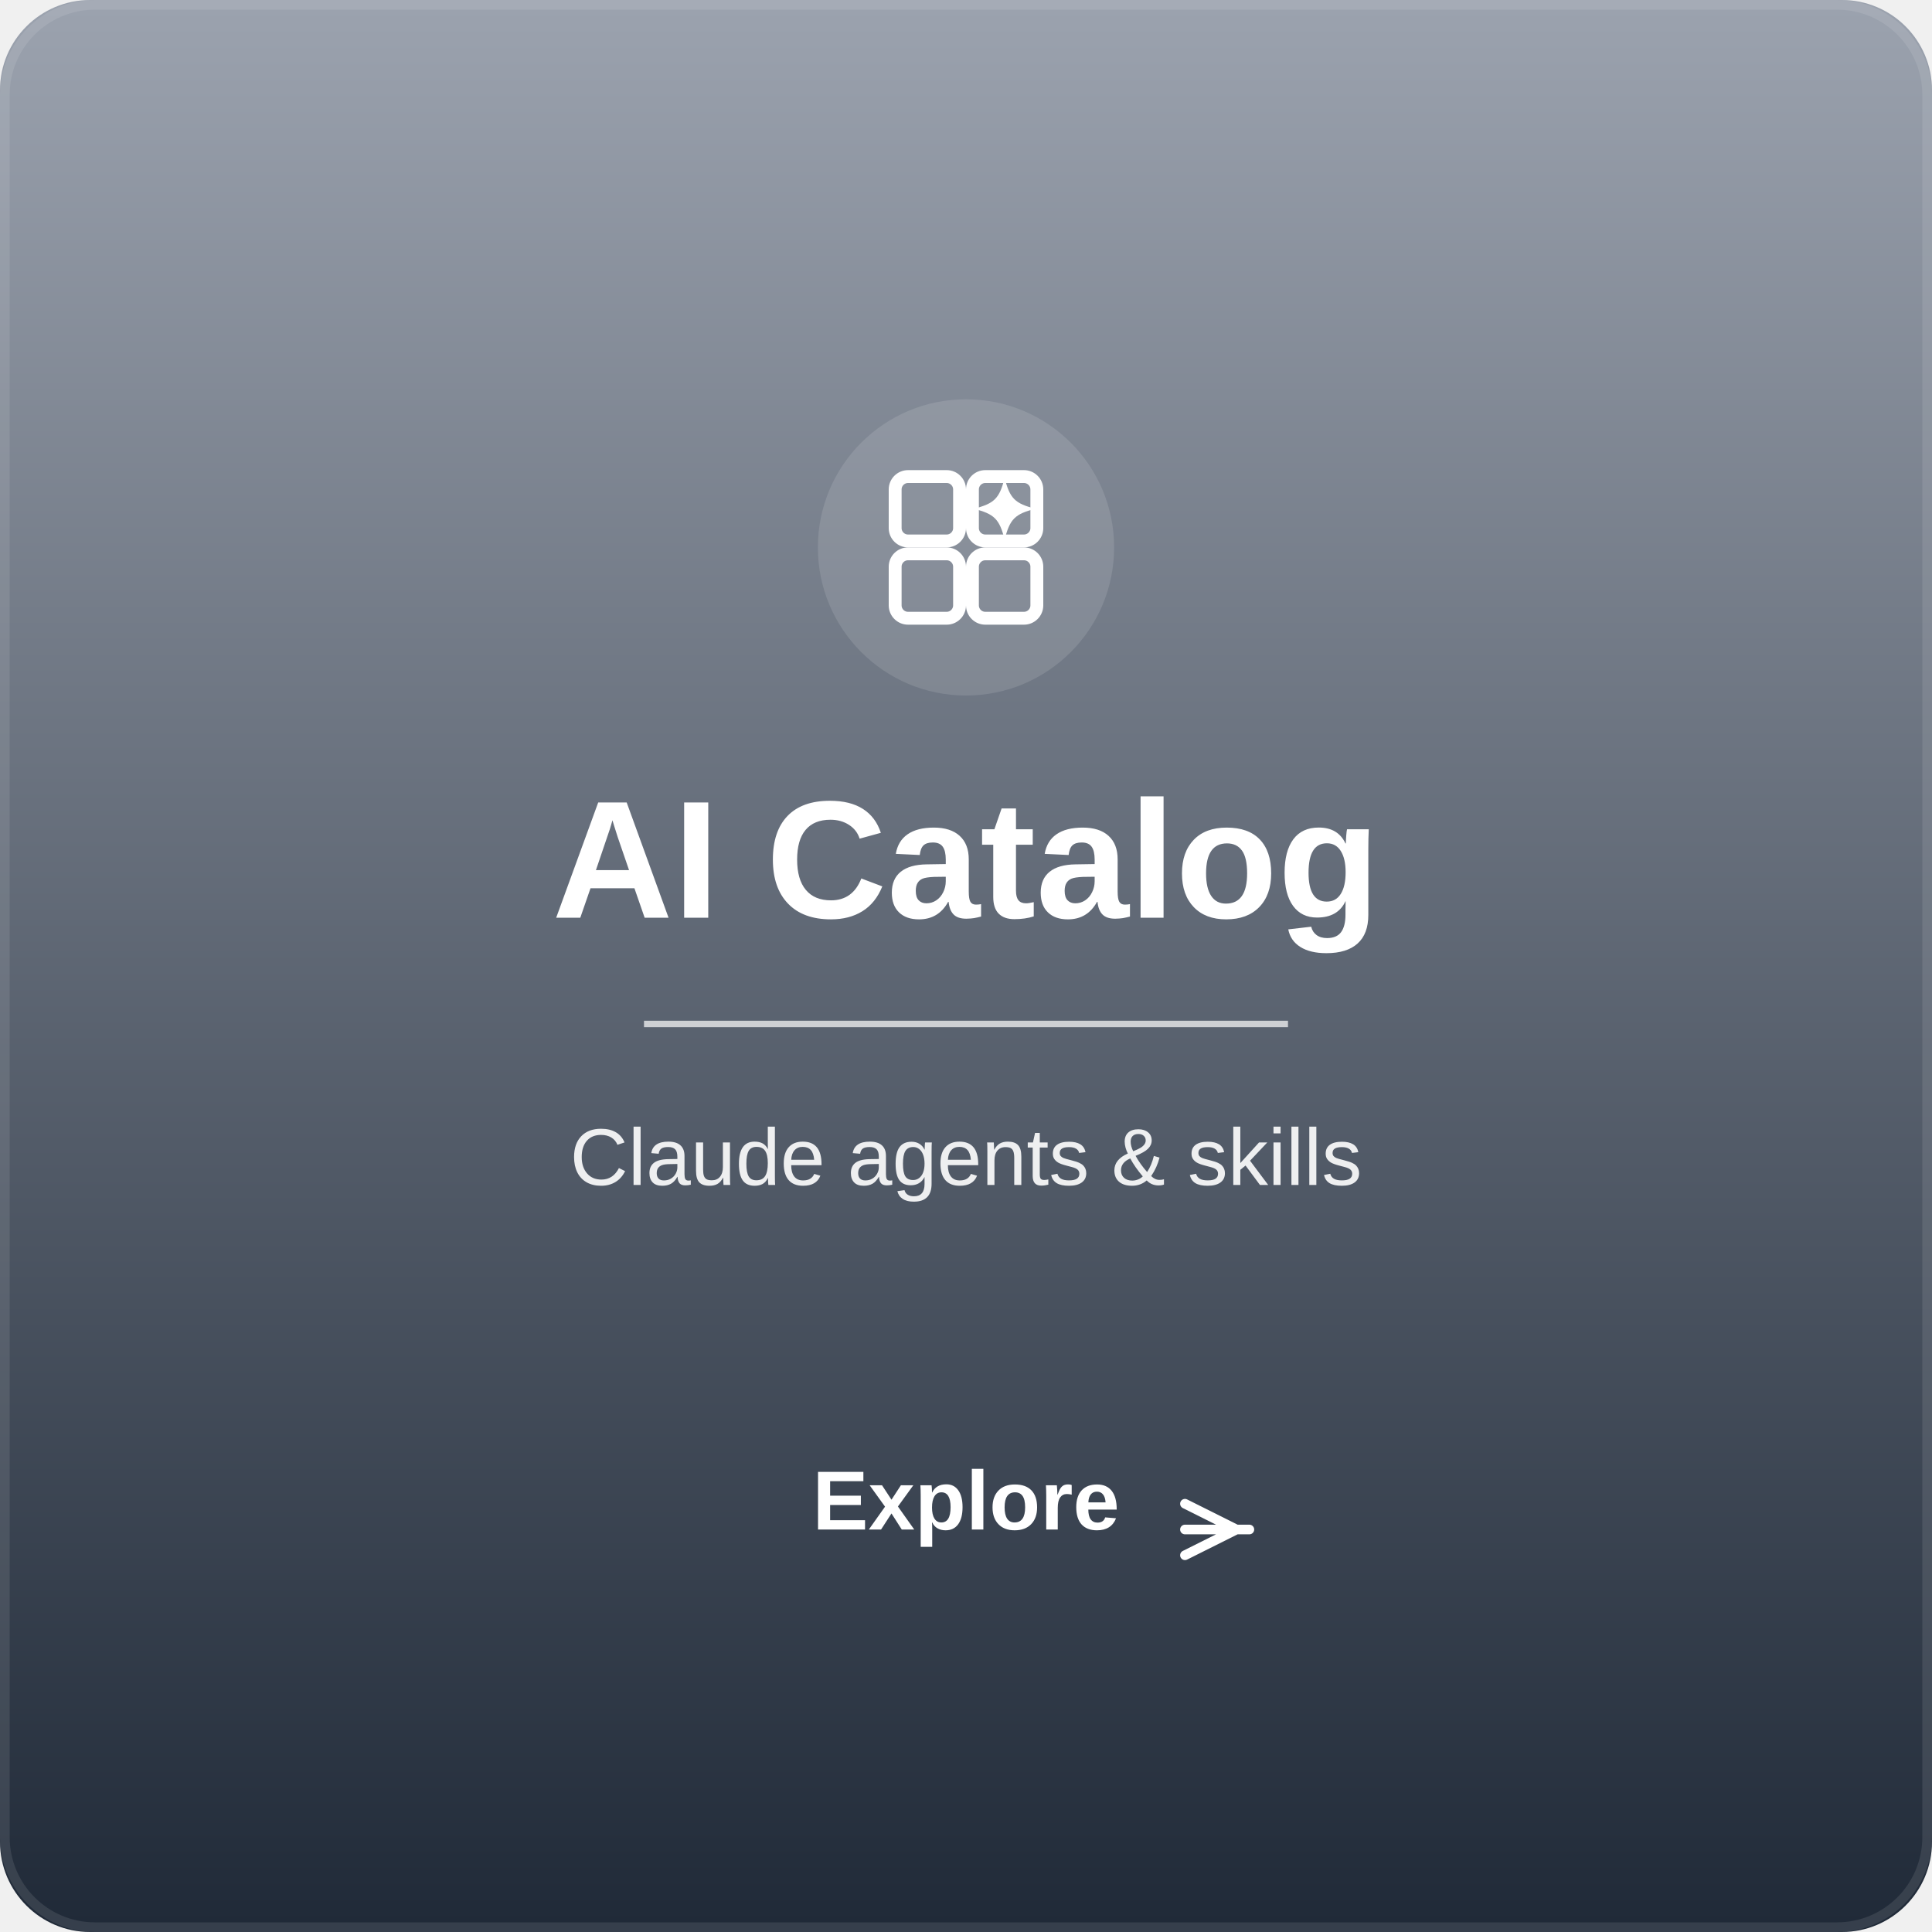
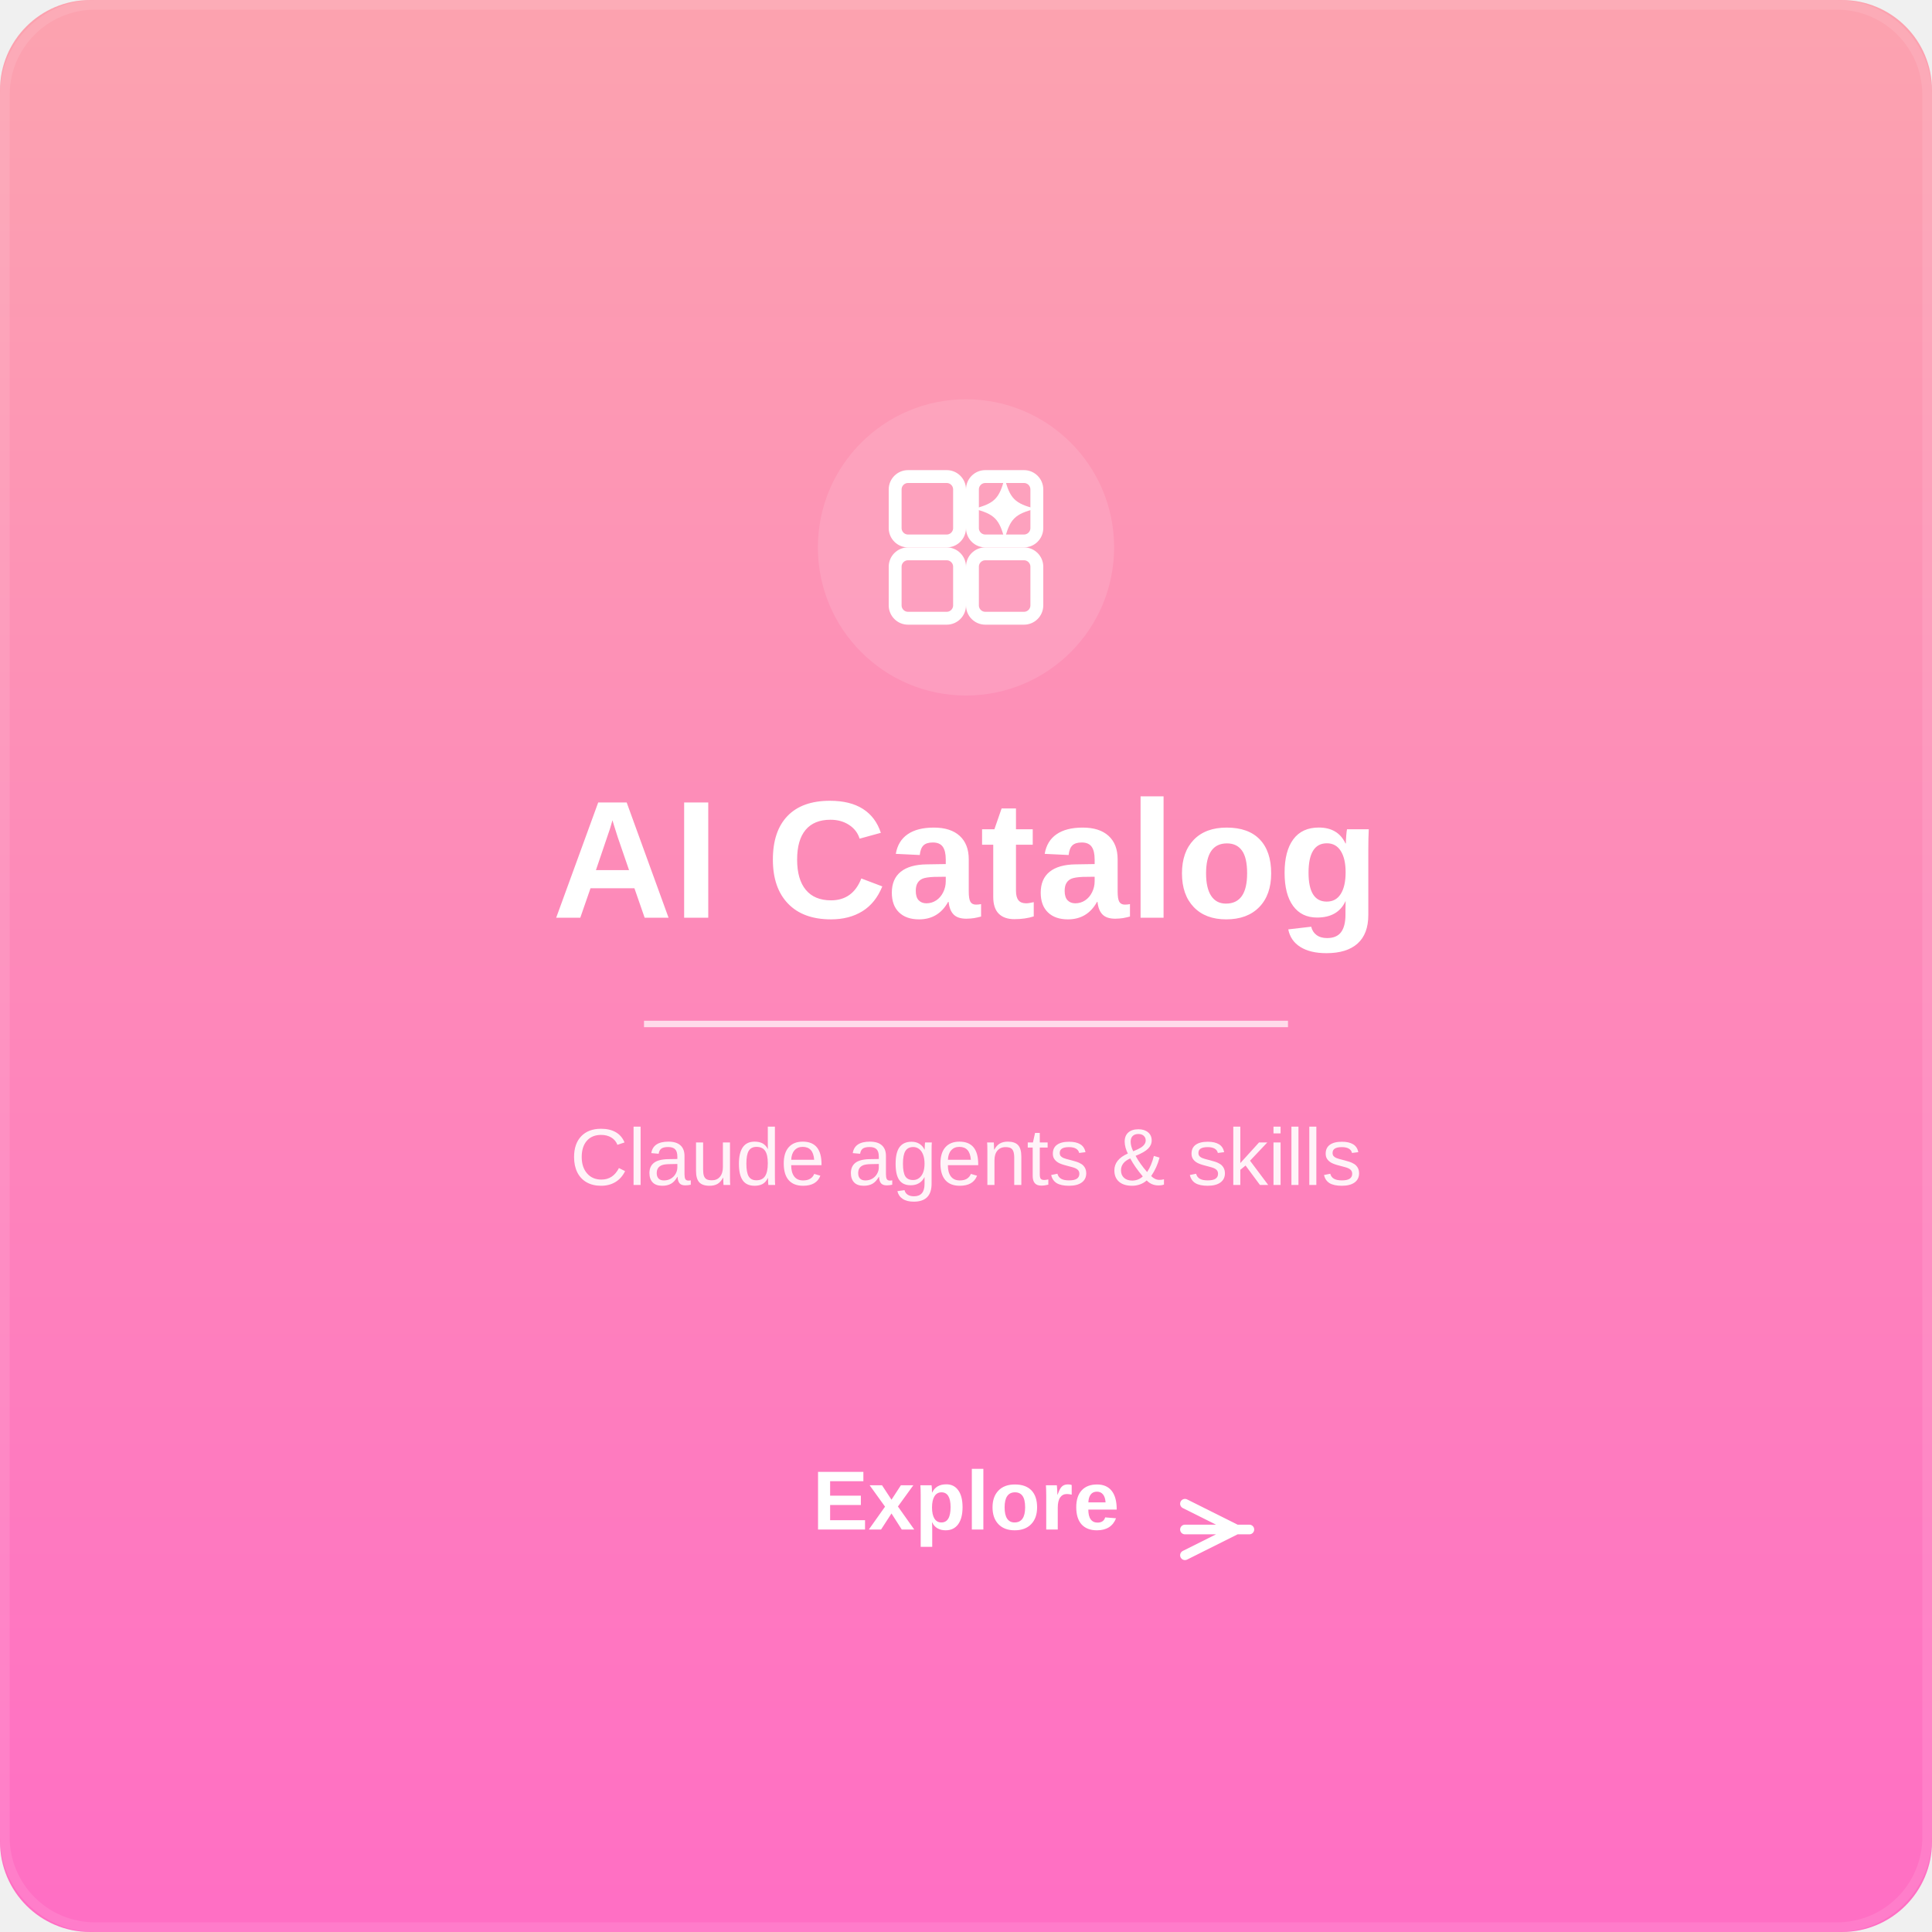
<svg xmlns="http://www.w3.org/2000/svg" width="600" height="600" viewBox="0 0 600 600">
  <defs>
    <linearGradient id="bgGradient" x1="0%" y1="0%" x2="0%" y2="100%">
-       <stop offset="0%" stop-color="#9CA3AF" />
-       <stop offset="100%" stop-color="#1F2937" />
+       <stop offset="0%" stop-color="#FCA3AF" />
+       <stop offset="100%" stop-color="#ff6ec4" />
    </linearGradient>
    <clipPath id="cardClip">
      <rect x="0" y="0" width="600" height="600" rx="28" ry="28" />
    </clipPath>
  </defs>
  <g clip-path="url(#cardClip)">
    <rect x="0" y="0" width="600" height="600" fill="url(#bgGradient)" />
    <circle cx="300" cy="170" r="46" fill="#FFFFFF" opacity="0.12" />
    <g transform="translate(300,170)">
      <g fill="none" stroke="#FFFFFF" stroke-width="4" stroke-linejoin="round">
        <rect x="-22" y="-22" width="20" height="20" rx="4" />
        <rect x="2" y="-22" width="20" height="20" rx="4" />
        <rect x="-22" y="2" width="20" height="20" rx="4" />
        <rect x="2" y="2" width="20" height="20" rx="4" />
      </g>
      <path d="M0,-12 C2,-4 4,-2 12,0 C4,2 2,4 0,12 C-2,4 -4,2 -12,0 C-4,-2 -2,-4 0,-12 Z" fill="#FFFFFF" stroke="none" transform="translate(12,-12) scale(0.8)" />
    </g>
    <text x="300" y="285" text-anchor="middle" font-family="Arial, Helvetica, sans-serif" font-weight="800" font-size="52" fill="#FFFFFF">AI Catalog</text>
    <line x1="200" y1="318" x2="400" y2="318" stroke="#FFFFFF" stroke-width="2" opacity="0.7" />
    <text x="300" y="368" text-anchor="middle" font-family="Arial, Helvetica, sans-serif" font-weight="400" font-size="25" fill="#FFFFFF" opacity="0.9">Claude agents &amp; skills</text>
    <text x="300" y="475" text-anchor="middle" font-family="Arial, Helvetica, sans-serif" font-weight="700" font-size="26" fill="#FFFFFF">Explore</text>
    <path d="M368 467 l16 8 l-16 8 M368 475 h20" stroke="#FFFFFF" stroke-width="3" fill="none" stroke-linecap="round" stroke-linejoin="round" />
  </g>
  <rect x="1.5" y="1.5" width="597" height="597" rx="28" ry="28" fill="none" stroke="#FFFFFF" stroke-opacity="0.1" stroke-width="3" />
</svg>
